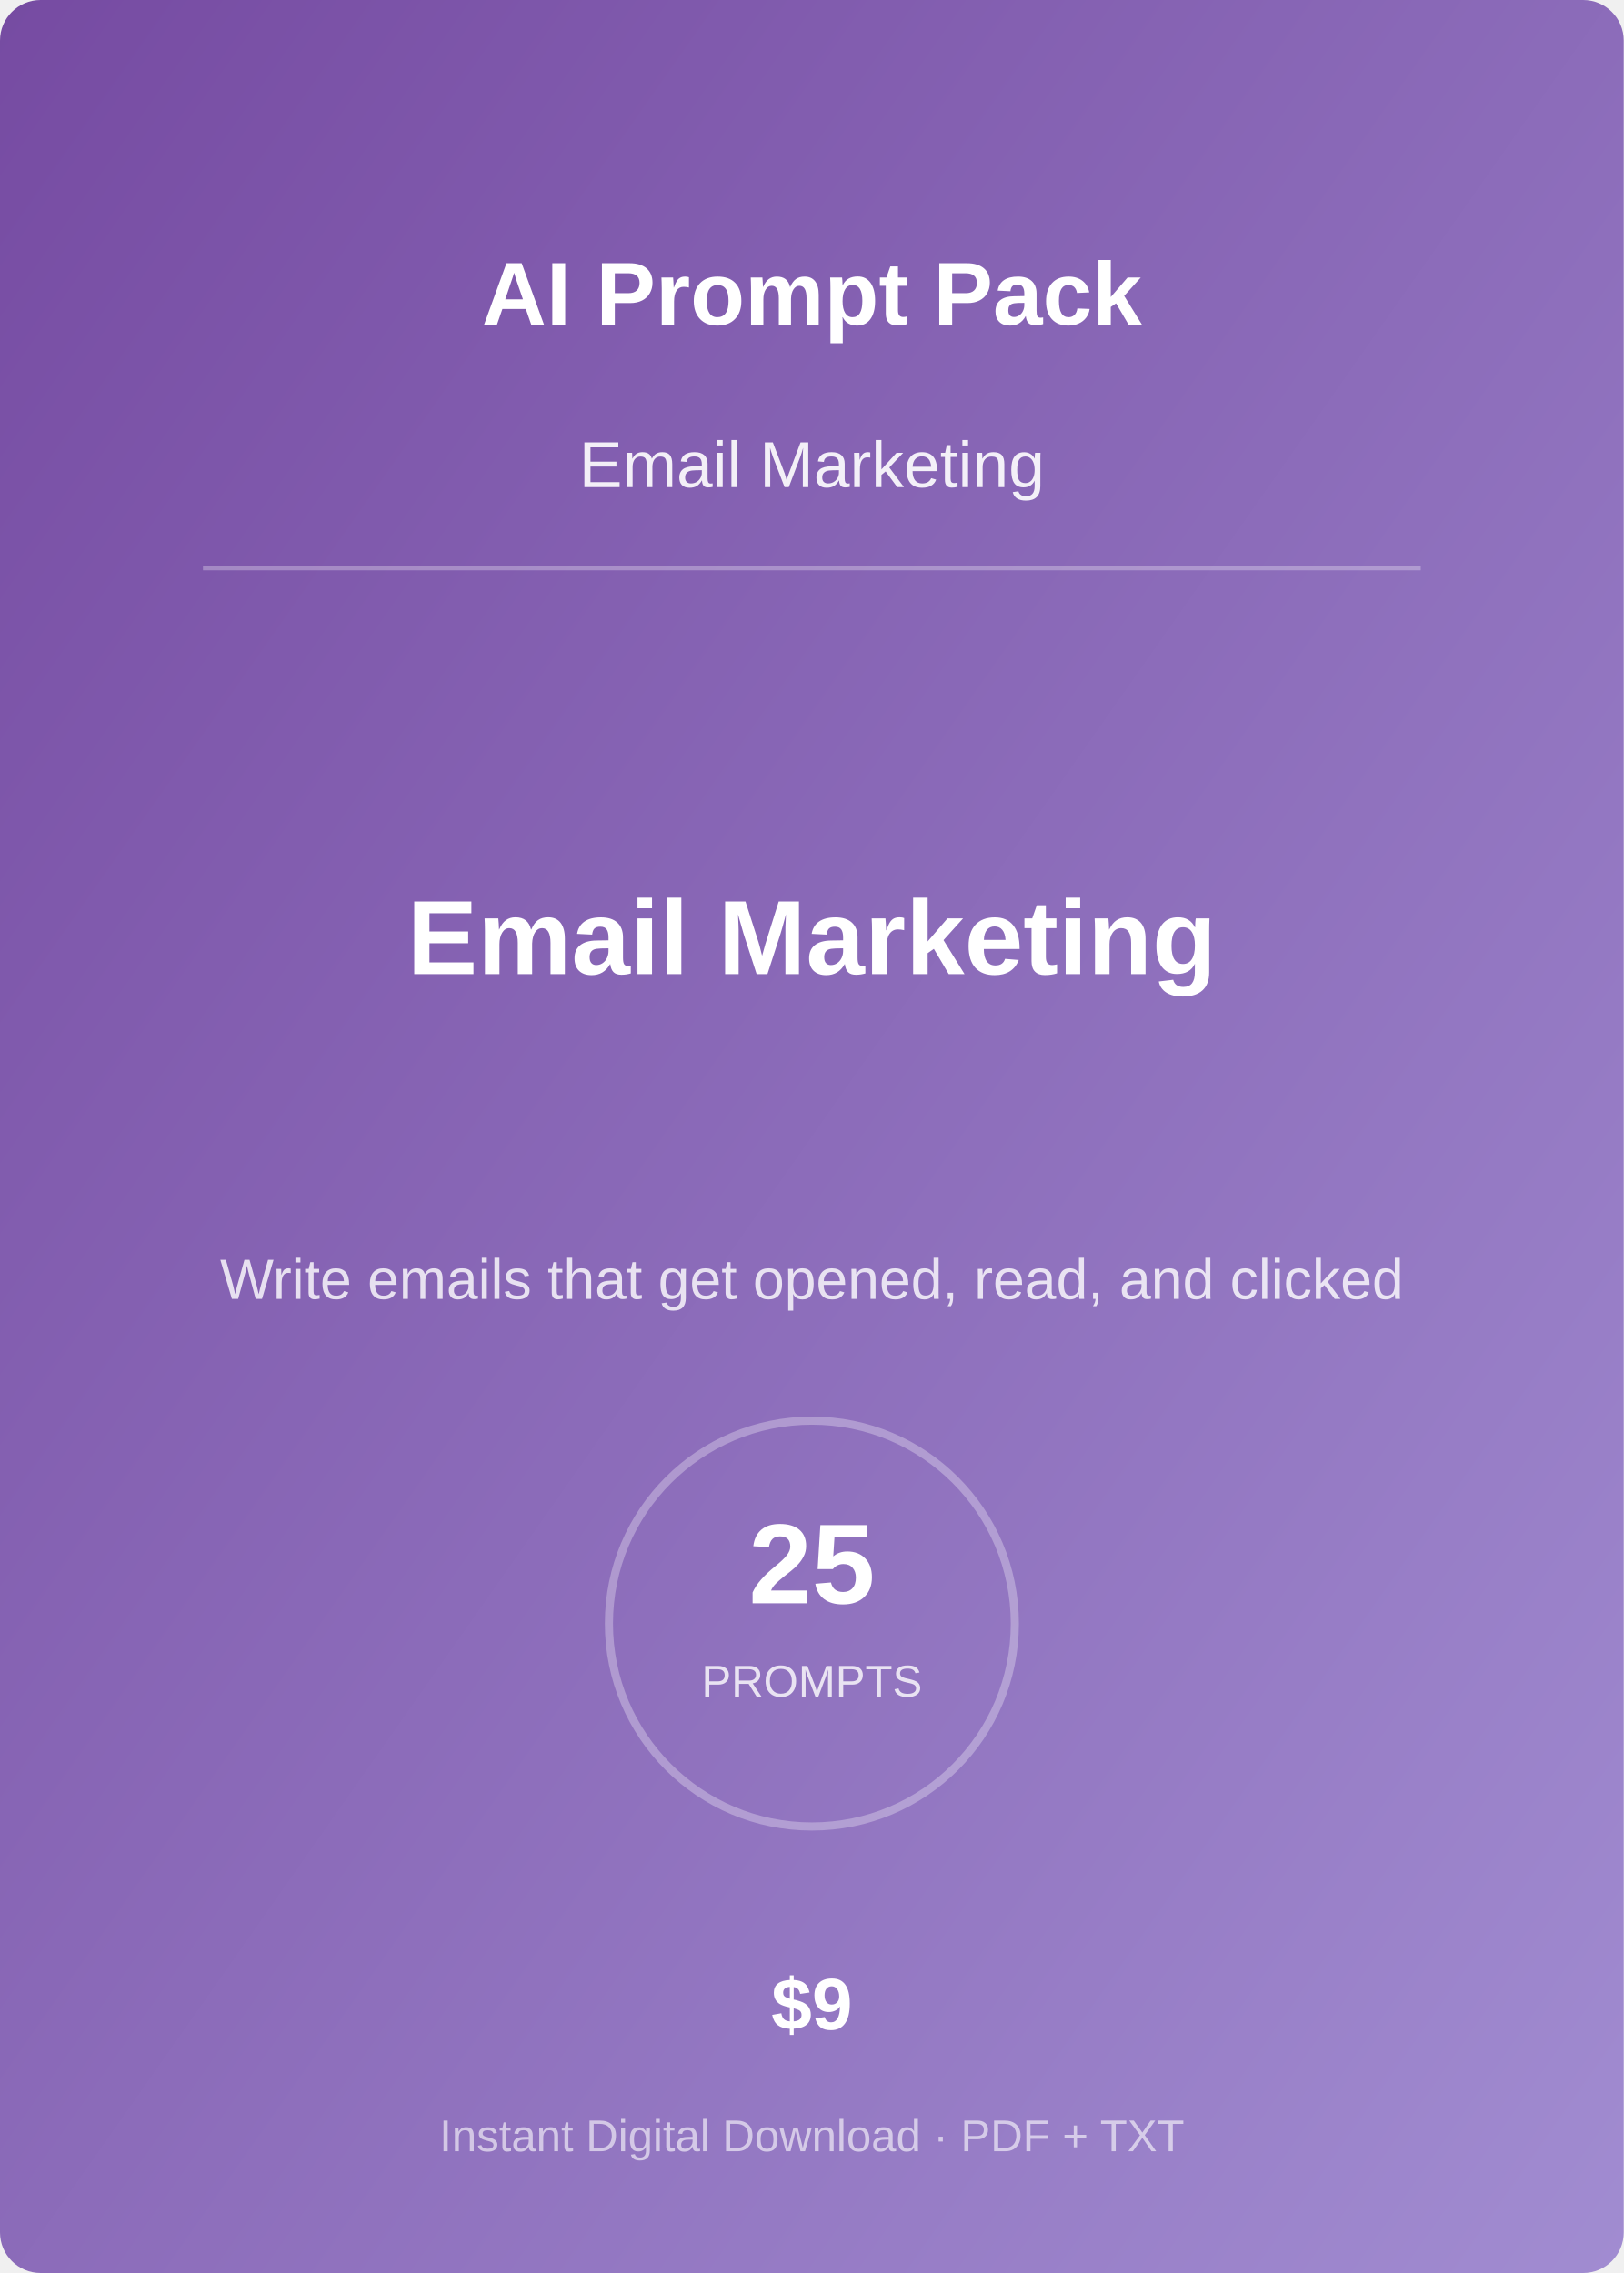
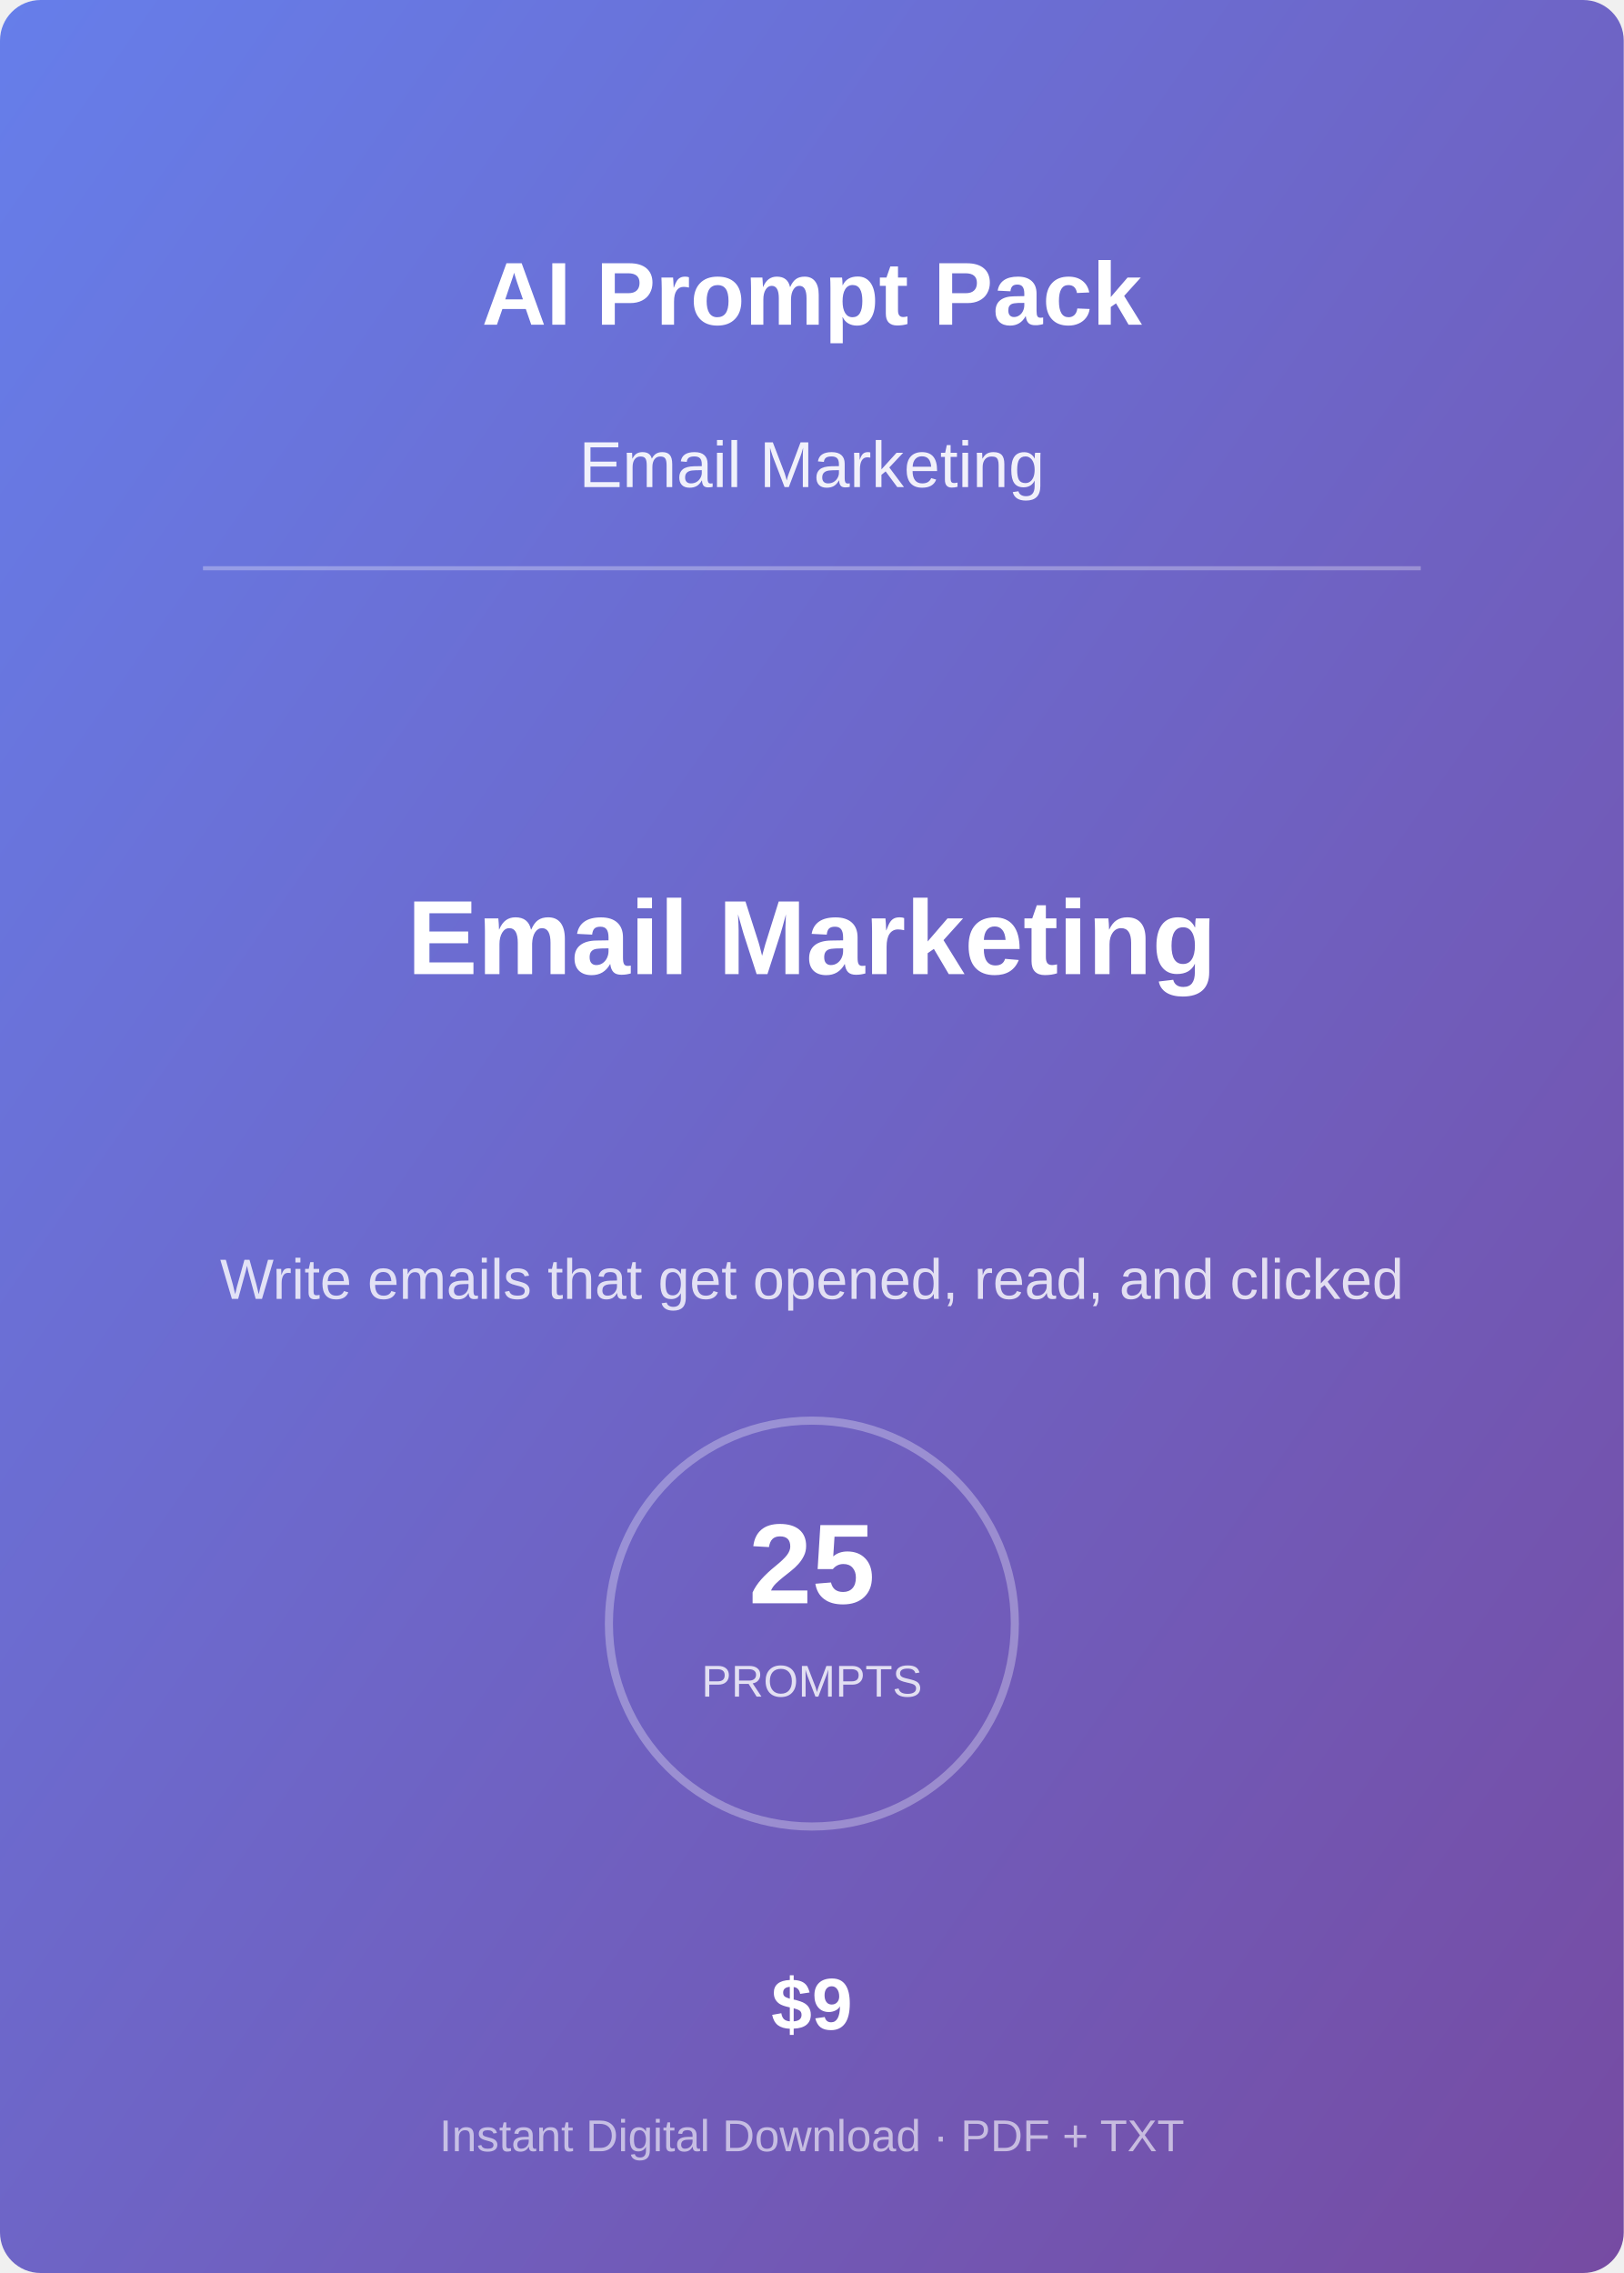
<svg xmlns="http://www.w3.org/2000/svg" viewBox="0 0 400 560">
  <defs>
    <linearGradient id="bg" x1="0%" y1="0%" x2="100%" y2="100%">
-       <stop offset="0%" style="stop-color:#764ba2" />
-       <stop offset="100%" style="stop-color:#a18cd1" />
+       <stop offset="0%" style="stop-color:#667eea" />
+       <stop offset="100%" style="stop-color:#764ba2" />
    </linearGradient>
  </defs>
  <rect width="400" height="560" fill="url(#bg)" rx="10" />
  <text x="200" y="80" text-anchor="middle" font-family="Arial,sans-serif" font-size="22" font-weight="bold" fill="#fff">AI Prompt Pack</text>
  <text x="200" y="120" text-anchor="middle" font-family="Arial,sans-serif" font-size="16" fill="#fff" opacity="0.9">Email Marketing</text>
  <line x1="50" y1="140" x2="350" y2="140" stroke="#fff" stroke-width="1" opacity="0.3" />
  <text x="200" y="240" text-anchor="middle" font-family="Arial,sans-serif" font-size="26" font-weight="bold" fill="#fff">Email Marketing</text>
  <text x="200" y="320" text-anchor="middle" font-family="Arial,sans-serif" font-size="14" fill="#fff" opacity="0.8">Write emails that get opened, read, and clicked</text>
  <circle cx="200" cy="400" r="50" fill="none" stroke="#fff" stroke-width="2" opacity="0.3" />
  <text x="200" y="395" text-anchor="middle" font-family="Arial,sans-serif" font-size="28" font-weight="bold" fill="#fff">25</text>
  <text x="200" y="418" text-anchor="middle" font-family="Arial,sans-serif" font-size="11" fill="#fff" opacity="0.8">PROMPTS</text>
  <text x="200" y="500" text-anchor="middle" font-family="Arial,sans-serif" font-size="18" font-weight="bold" fill="#fff">$9</text>
  <text x="200" y="530" text-anchor="middle" font-family="Arial,sans-serif" font-size="11" fill="#fff" opacity="0.6">Instant Digital Download · PDF + TXT</text>
</svg>
